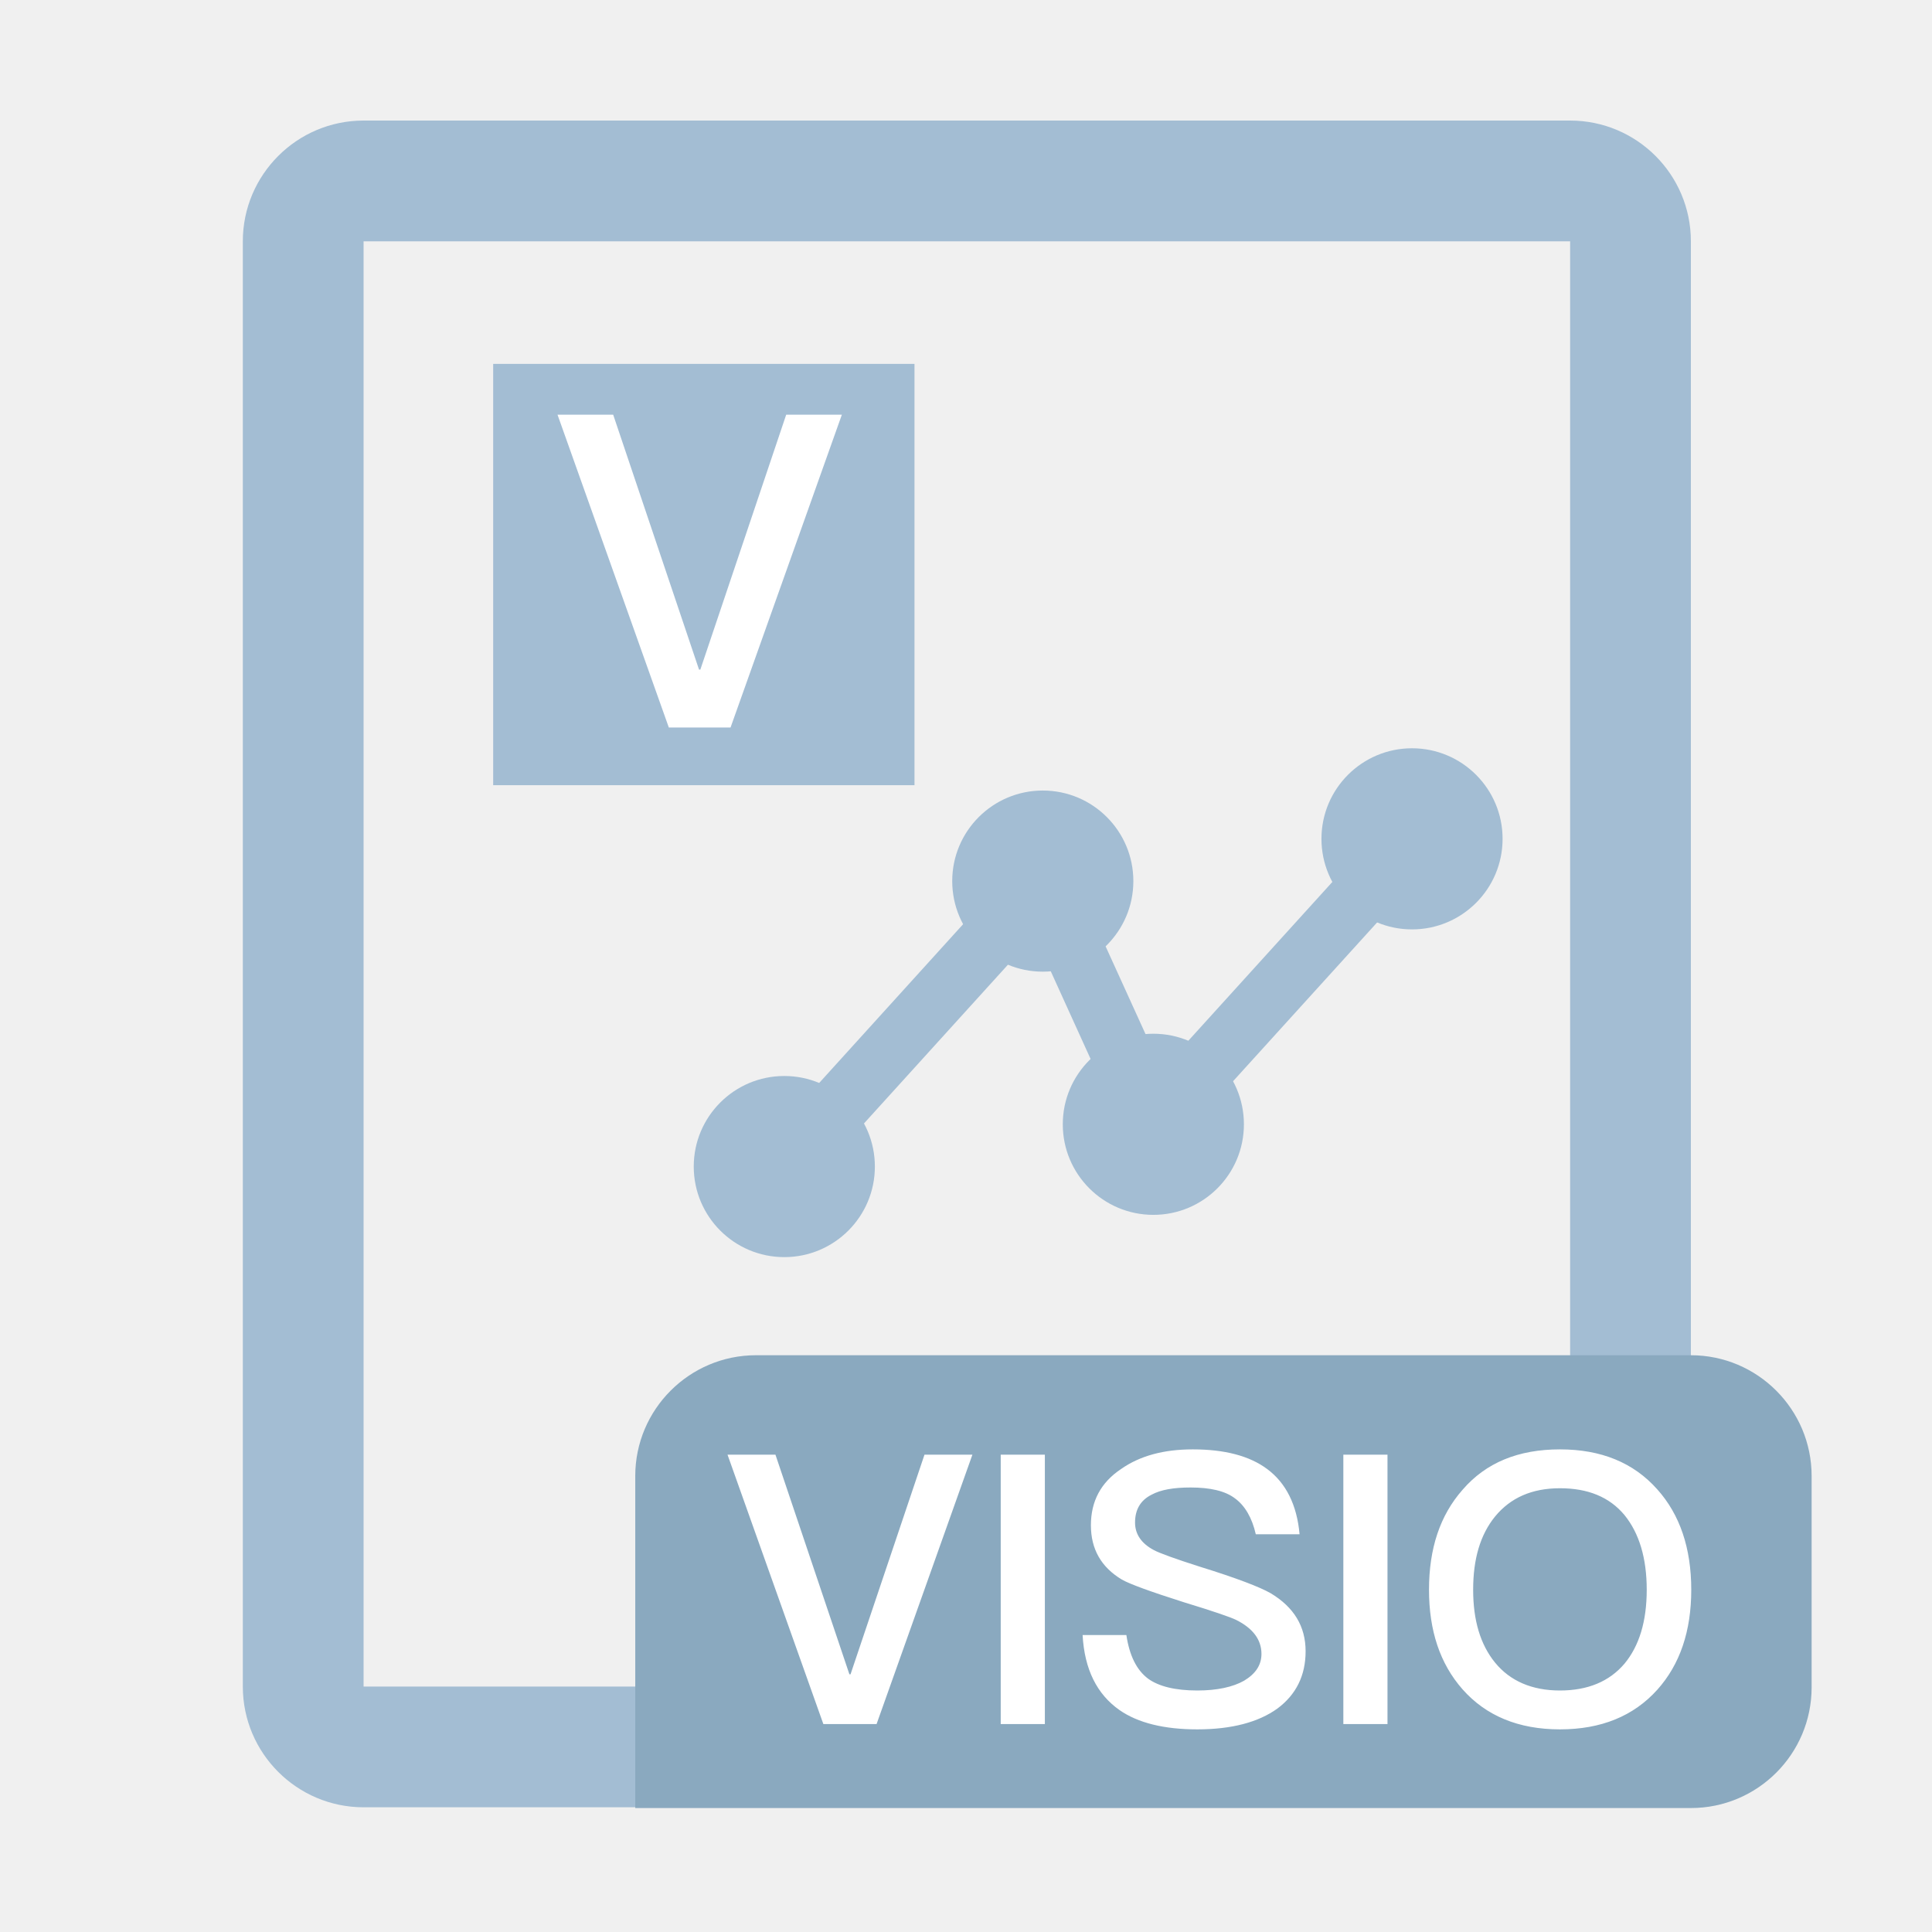
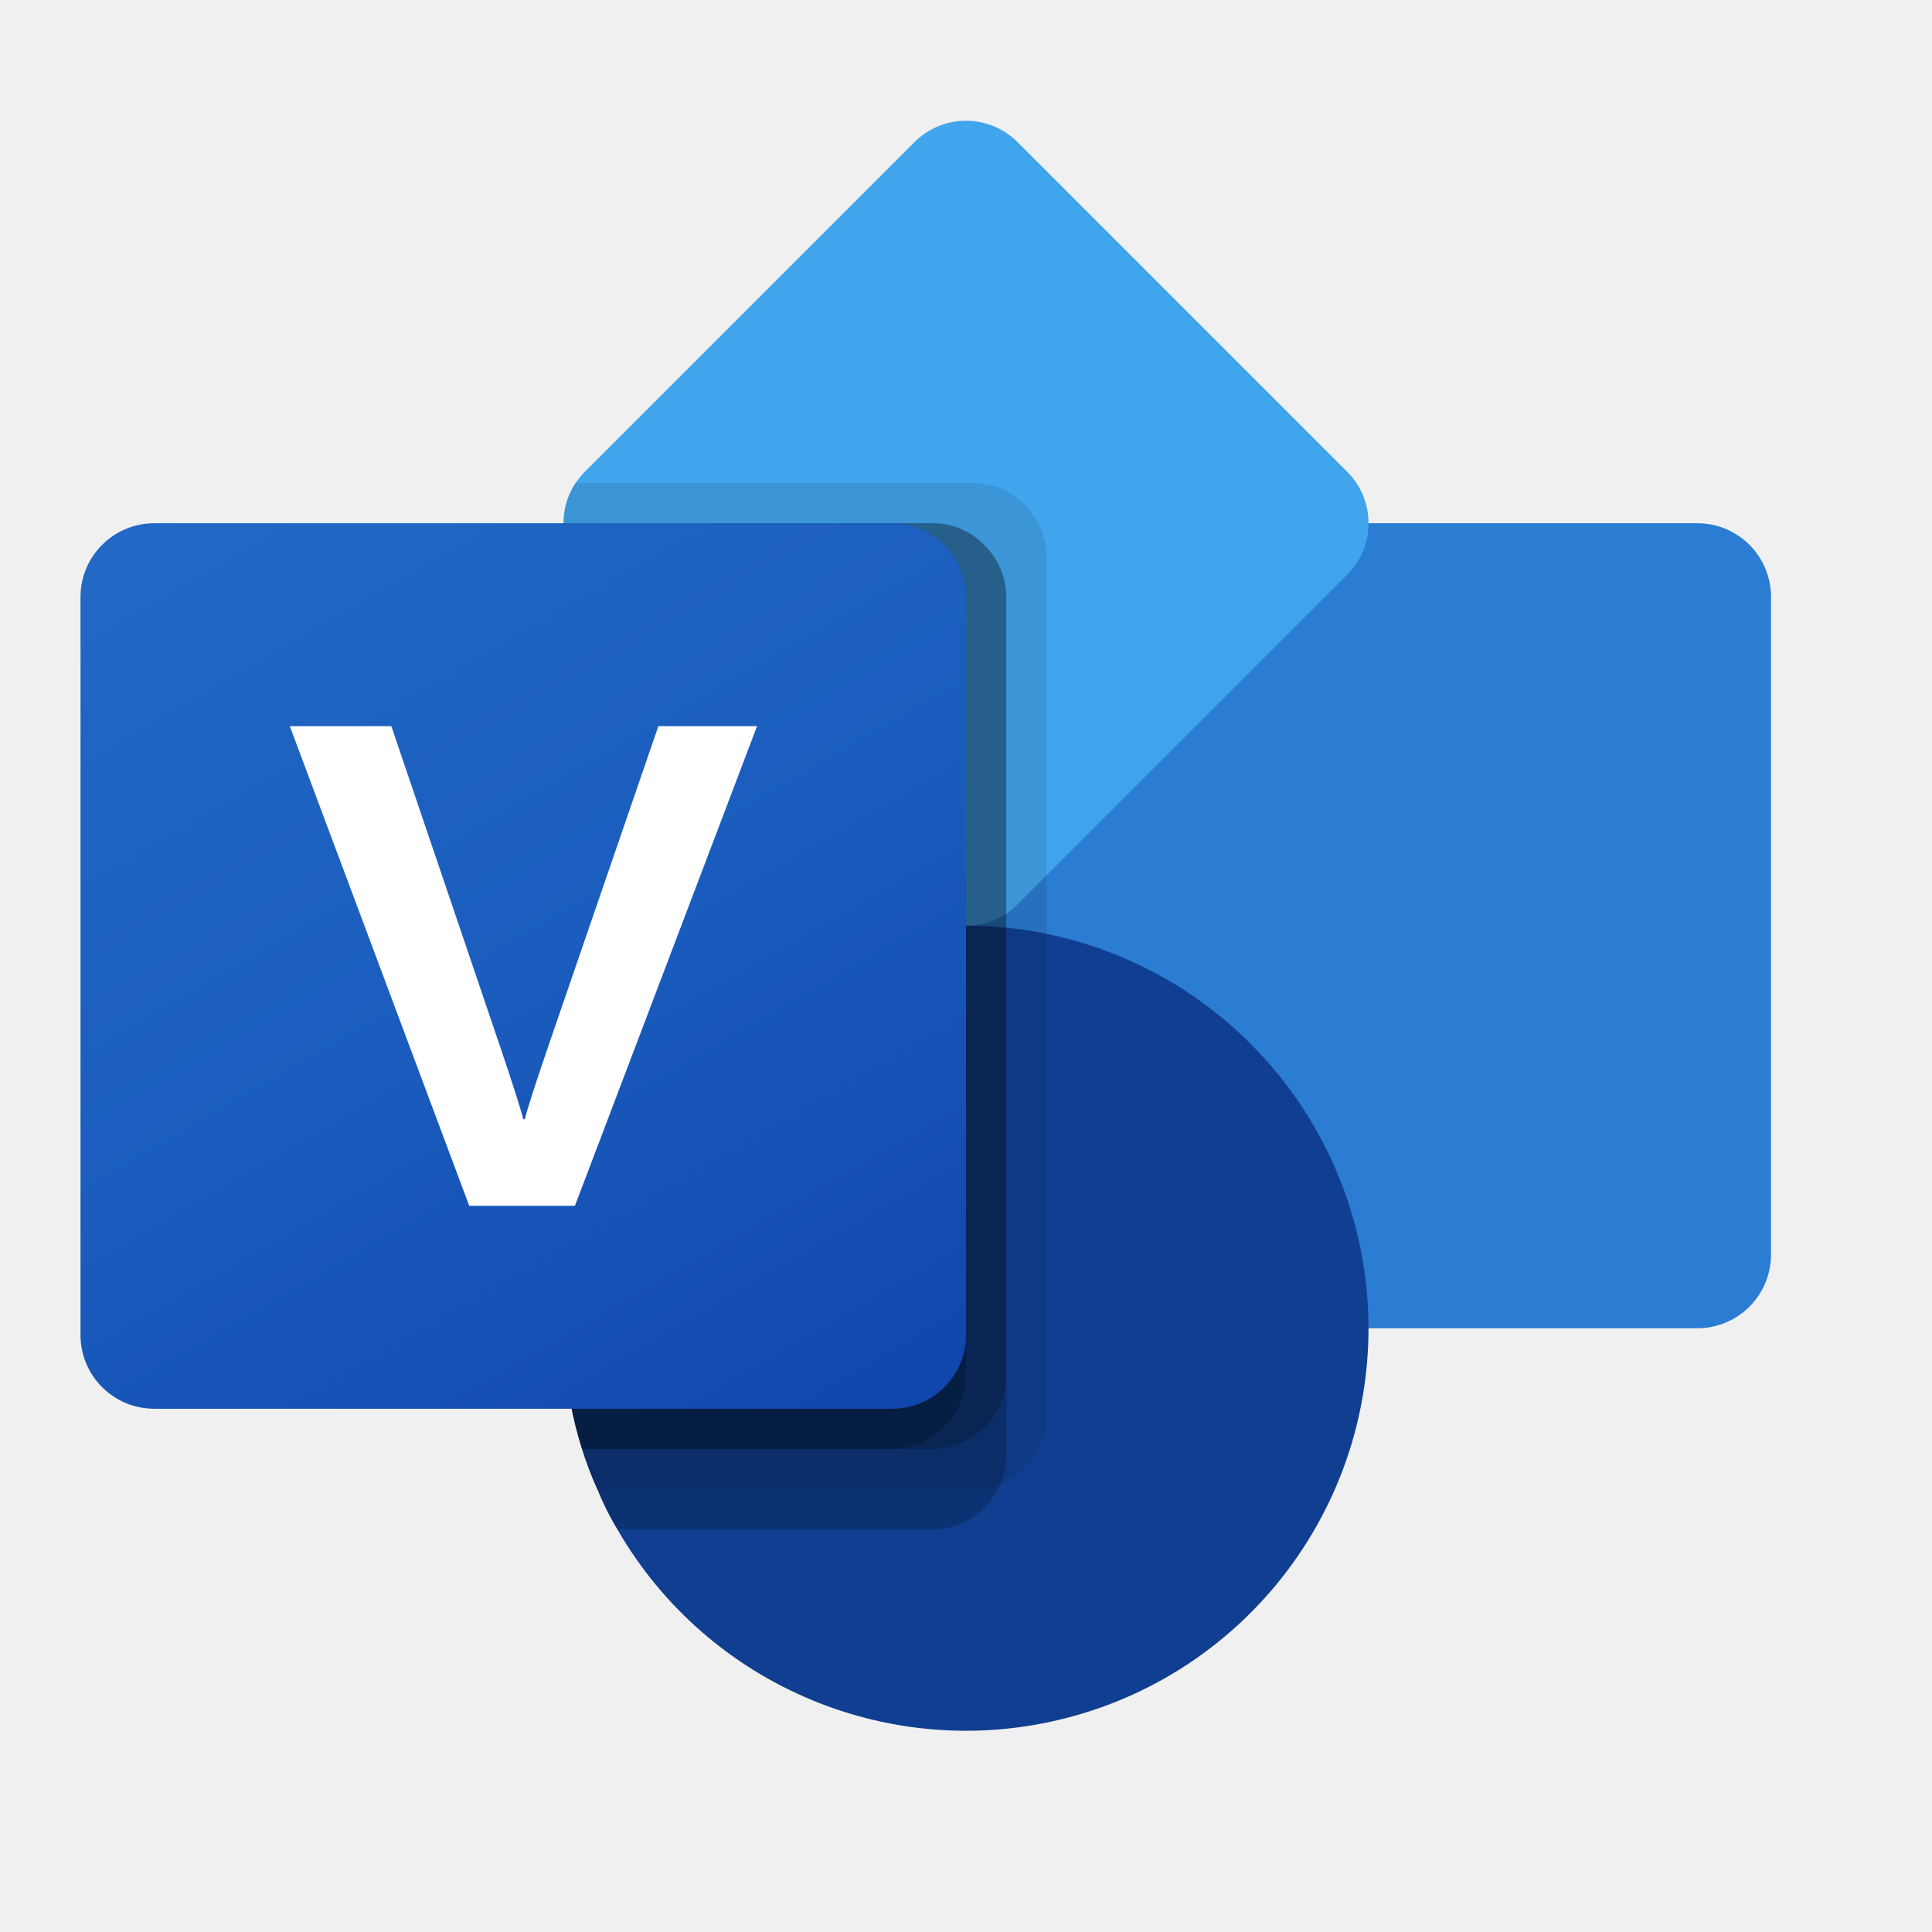
- <svg xmlns="http://www.w3.org/2000/svg" t="1791876189456" class="icon" viewBox="0 0 1024 1024" version="1.1" p-id="4261" width="200" height="200">
-   <path d="M832.2 127.9v766H192.7v-766h639.5m0-64H192.7c-35.3 0-64 28.7-64 64v766c0 35.3 28.7 64 64 64h639.5c35.3 0 64-28.7 64-64v-766c0-35.4-28.7-64-64-64z" fill="#A3BDD3" p-id="4262" />
-   <path d="M261.397 416.166v-223.3h223.3v223.3z" fill="#A3BDD3" p-id="4263" />
-   <path d="M733.039 824.168v-32h97.9v32z" fill="#8C98A6" p-id="4264" />
-   <path d="M896.2 958.3H336.7v-176c0-35.3 28.7-64 64-64h495.5c35.3 0 64 28.7 64 64v112c0 35.4-28.7 64-64 64z" fill="#8AA9BF" p-id="4265" />
-   <path d="M411 771l39.2 116.4h0.6L490 771h25.4l-50.8 142.8h-28.2L385.6 771H411zM553.8 771v142.8h-23.4V771h23.4zM671.6 778.6c10 7.4 15.8 19 17.2 34.6h-23.2c-2-8.8-5.8-15.2-11-19-5.2-4-13.2-5.8-23.6-5.8-9 0-15.8 1.2-20.6 3.8-6 3-8.8 8-8.8 14.8 0 6 3.2 11 10 14.6 3 1.6 11.2 4.6 24.4 8.8 19.4 6 31.8 10.8 37.4 14 12.4 7.4 18.6 17.6 18.6 30.8 0 12.8-5 23-15 30.4-10 7.2-24.2 11-42.4 11-17.6 0-31.4-3.4-41.2-10.2-12-8.4-18.6-21.6-19.6-39.8H597c1.6 10.8 5.4 18.6 11.6 23.2 5.6 4 14.2 6.2 26 6.2 10.4 0 18.8-1.8 24.8-5.2 6-3.6 9.2-8.2 9.2-14.2 0-7.6-4.6-13.6-13.4-18-2.8-1.4-12-4.6-27.8-9.4-17.6-5.6-28.6-9.6-32.8-12-11-6.6-16.4-16.2-16.4-28.8s5.2-22.6 16-29.8c10-7 22.6-10.4 38-10.4 16.8 0 30 3.4 39.4 10.4zM735.4 771v142.8H712V771h23.4zM878.4 789.4c12 13.4 18 31.2 18 53.2 0 22-6 39.6-18 53-12.6 14-29.8 21-51.6 21-22 0-39.2-7.2-51.6-21.2-12-13.6-17.8-31.2-17.8-52.8 0-21.8 5.8-39.4 17.8-53 12.4-14.4 29.6-21.4 51.6-21.4 21.8 0 39 7 51.6 21.2z m-86 14.4c-7.8 9.6-11.6 22.4-11.6 38.8 0 16.2 3.8 29 11.6 38.6 8 9.8 19.6 14.8 34.4 14.8 14.8 0 26.2-4.8 34.2-14.2 7.8-9.4 11.8-22.4 11.8-39.2s-4-30-11.8-39.6c-8-9.6-19.4-14.2-34.2-14.2-14.8 0-26.2 5-34.4 15zM325 219.8l45.5 135.1h0.7l45.5-135.1h29.5l-59 165.8h-32.7l-59-165.8H325z" fill="#FFFFFF" p-id="4266" />
-   <path d="M415.7 618.3m-48 0a48 48 0 1 0 96 0 48 48 0 1 0-96 0Z" fill="#A3BDD3" p-id="4267" />
-   <path d="M552.7 467m-48 0a48 48 0 1 0 96 0 48 48 0 1 0-96 0Z" fill="#A3BDD3" p-id="4268" />
-   <path d="M611.3 595.9m-48 0a48 48 0 1 0 96 0 48 48 0 1 0-96 0Z" fill="#A3BDD3" p-id="4269" />
-   <path d="M748.4 444.6m-48 0a48 48 0 1 0 96 0 48 48 0 1 0-96 0Z" fill="#A3BDD3" p-id="4270" />
-   <path d="M427.5 629l-23.7-21.5 153.4-169.2 58.6 128.8 120.8-133.2 23.7 21.5-153.5 169.2-58.5-128.8z" fill="#A3BDD3" p-id="4271" />
+ <svg xmlns="http://www.w3.org/2000/svg" viewBox="0 0 48 48">
+   <defs>
+     <linearGradient id="vsd-a" x1="5.822" y1="11.568" x2="20.178" y2="36.432" gradientUnits="userSpaceOnUse">
+       <stop offset="0" stop-color="#2368c4" />
+       <stop offset=".5" stop-color="#1a5dbe" />
+       <stop offset="1" stop-color="#1146ac" />
+     </linearGradient>
+   </defs>
+   <rect x="23" y="13" width="21" height="20" rx="1.83" fill="#2b7cd3" />
+   <path fill="none" d="M0 0h48v48H0z" />
+   <path d="M34 13a1.793 1.793 0 0 1-.54 1.29L26 21.75l-.71.71a3.467 3.467 0 0 1-.29.25 1.877 1.877 0 0 1-1 .29 1.793 1.793 0 0 1-1.29-.54l-8.17-8.17A1.813 1.813 0 0 1 14.3 12a2.172 2.172 0 0 1 .24-.29l8.17-8.17a1.811 1.811 0 0 1 2.58 0l8.17 8.17A1.793 1.793 0 0 1 34 13z" fill="#41a5ee" />
+   <path d="M34 33a10 10 0 0 1-18.66 5 7.178 7.178 0 0 1-.5-1 8.581 8.581 0 0 1-.38-1A10 10 0 0 1 24 23c.34 0 .67.02 1 .05a8.022 8.022 0 0 1 1 .15 10.017 10.017 0 0 1 8 9.8z" fill="#103f91" />
+   <path d="M26 13.83v21.34a1.841 1.841 0 0 1-1.14 1.69 1.772 1.772 0 0 1-.69.14h-9.33a8.581 8.581 0 0 1-.38-1A10 10 0 0 1 24 23a1.793 1.793 0 0 1-1.29-.54l-8.17-8.17A1.813 1.813 0 0 1 14.3 12h9.87a1.83 1.83 0 0 1 1.62 1 1.679 1.679 0 0 1 .21.83z" opacity=".1" />
+   <path d="M25 14.83v21.34a1.772 1.772 0 0 1-.14.69A1.841 1.841 0 0 1 23.17 38h-7.83a7.178 7.178 0 0 1-.5-1 8.581 8.581 0 0 1-.38-1A10 10 0 0 1 24 23a1.793 1.793 0 0 1-1.29-.54l-8.17-8.17A1.793 1.793 0 0 1 14 13h9.17a1.78 1.78 0 0 1 1.33.59 1.8 1.8 0 0 1 .5 1.24z" opacity=".2" />
+   <path d="M25 14.83v19.34A1.844 1.844 0 0 1 23.17 36h-8.71A10 10 0 0 1 24 23a1.793 1.793 0 0 1-1.29-.54l-8.17-8.17A1.793 1.793 0 0 1 14 13h9.17a1.78 1.78 0 0 1 1.33.59 1.8 1.8 0 0 1 .5 1.24z" opacity=".2" />
+   <path d="M24 14.83V23a1.793 1.793 0 0 1-1.29-.54l-8.17-8.17A1.793 1.793 0 0 1 14 13h8.17A1.837 1.837 0 0 1 24 14.83z" opacity=".2" />
+   <path d="M24 23v11.17A1.844 1.844 0 0 1 22.17 36h-7.71A10 10 0 0 1 24 23z" opacity=".2" />
+   <rect x="2" y="13" width="22" height="22" rx="1.833" fill="url(#vsd-a)" />
+   <path d="M12.4 25.928q.505 1.488.6 1.878h.041q.091-.39.649-2.011l2.667-7.754h2.452l-4.525 11.917h-2.626L7.2 18.041h2.522z" fill="#fff" />
</svg>
